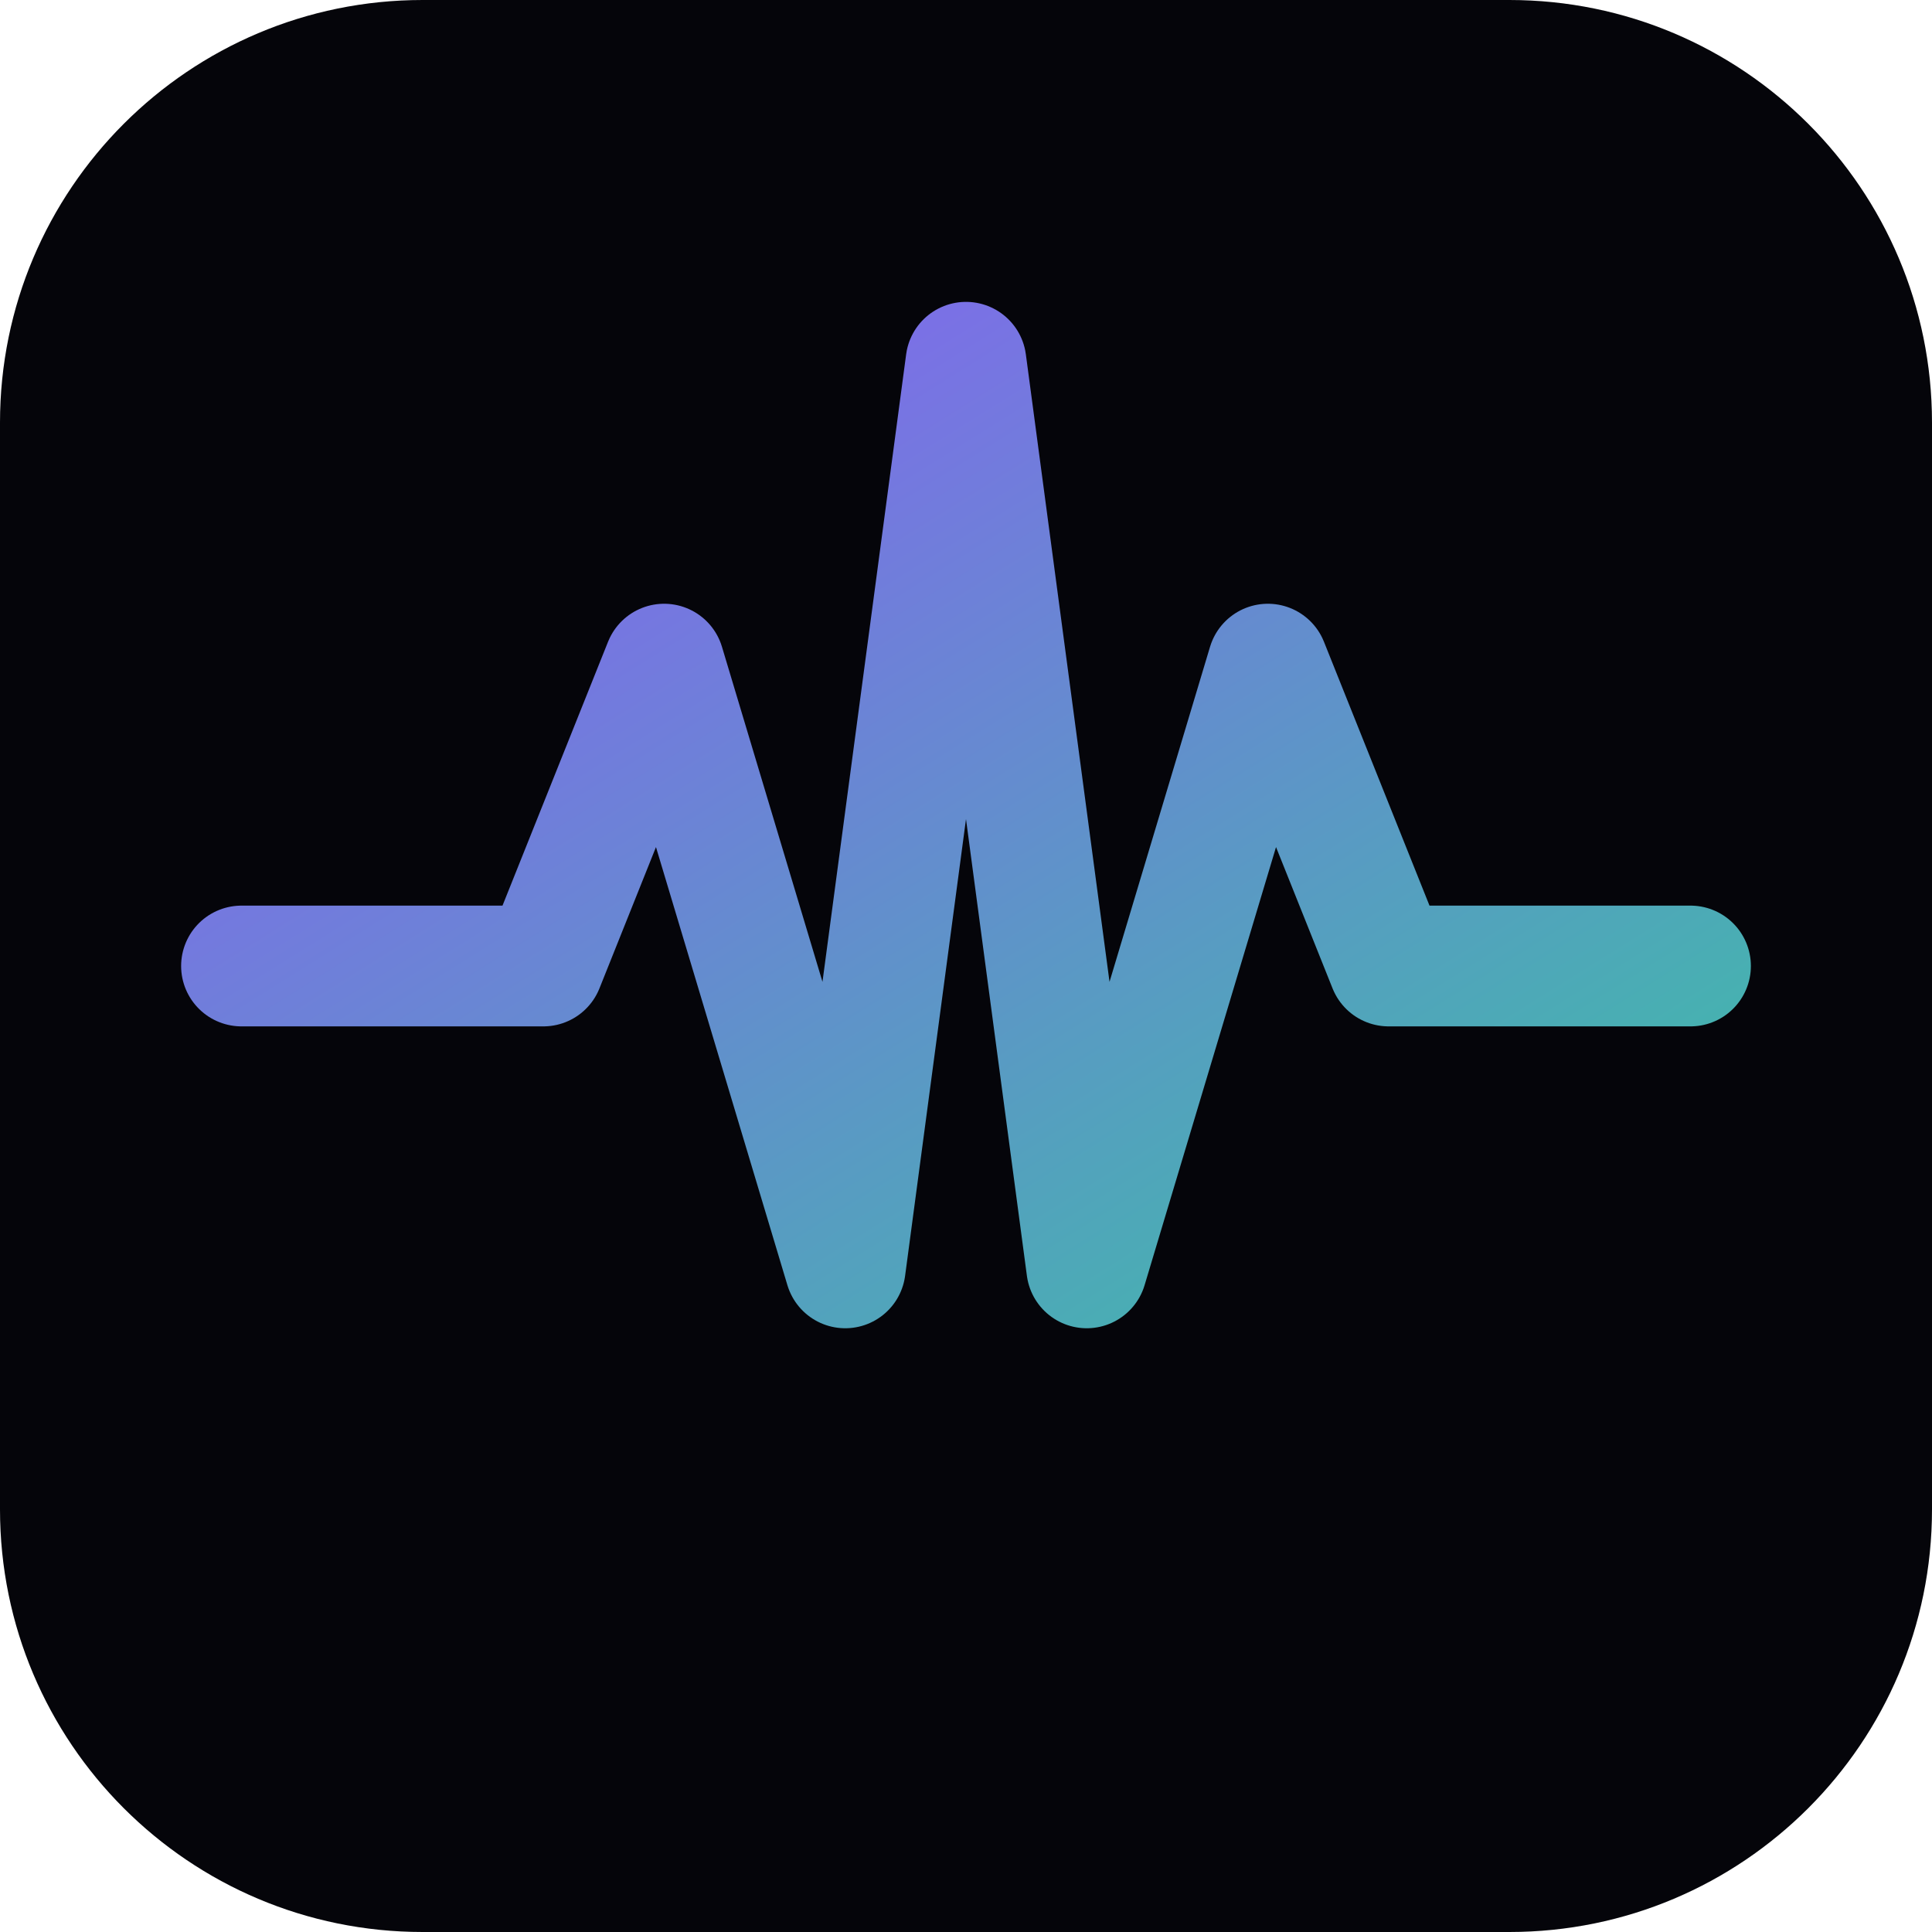
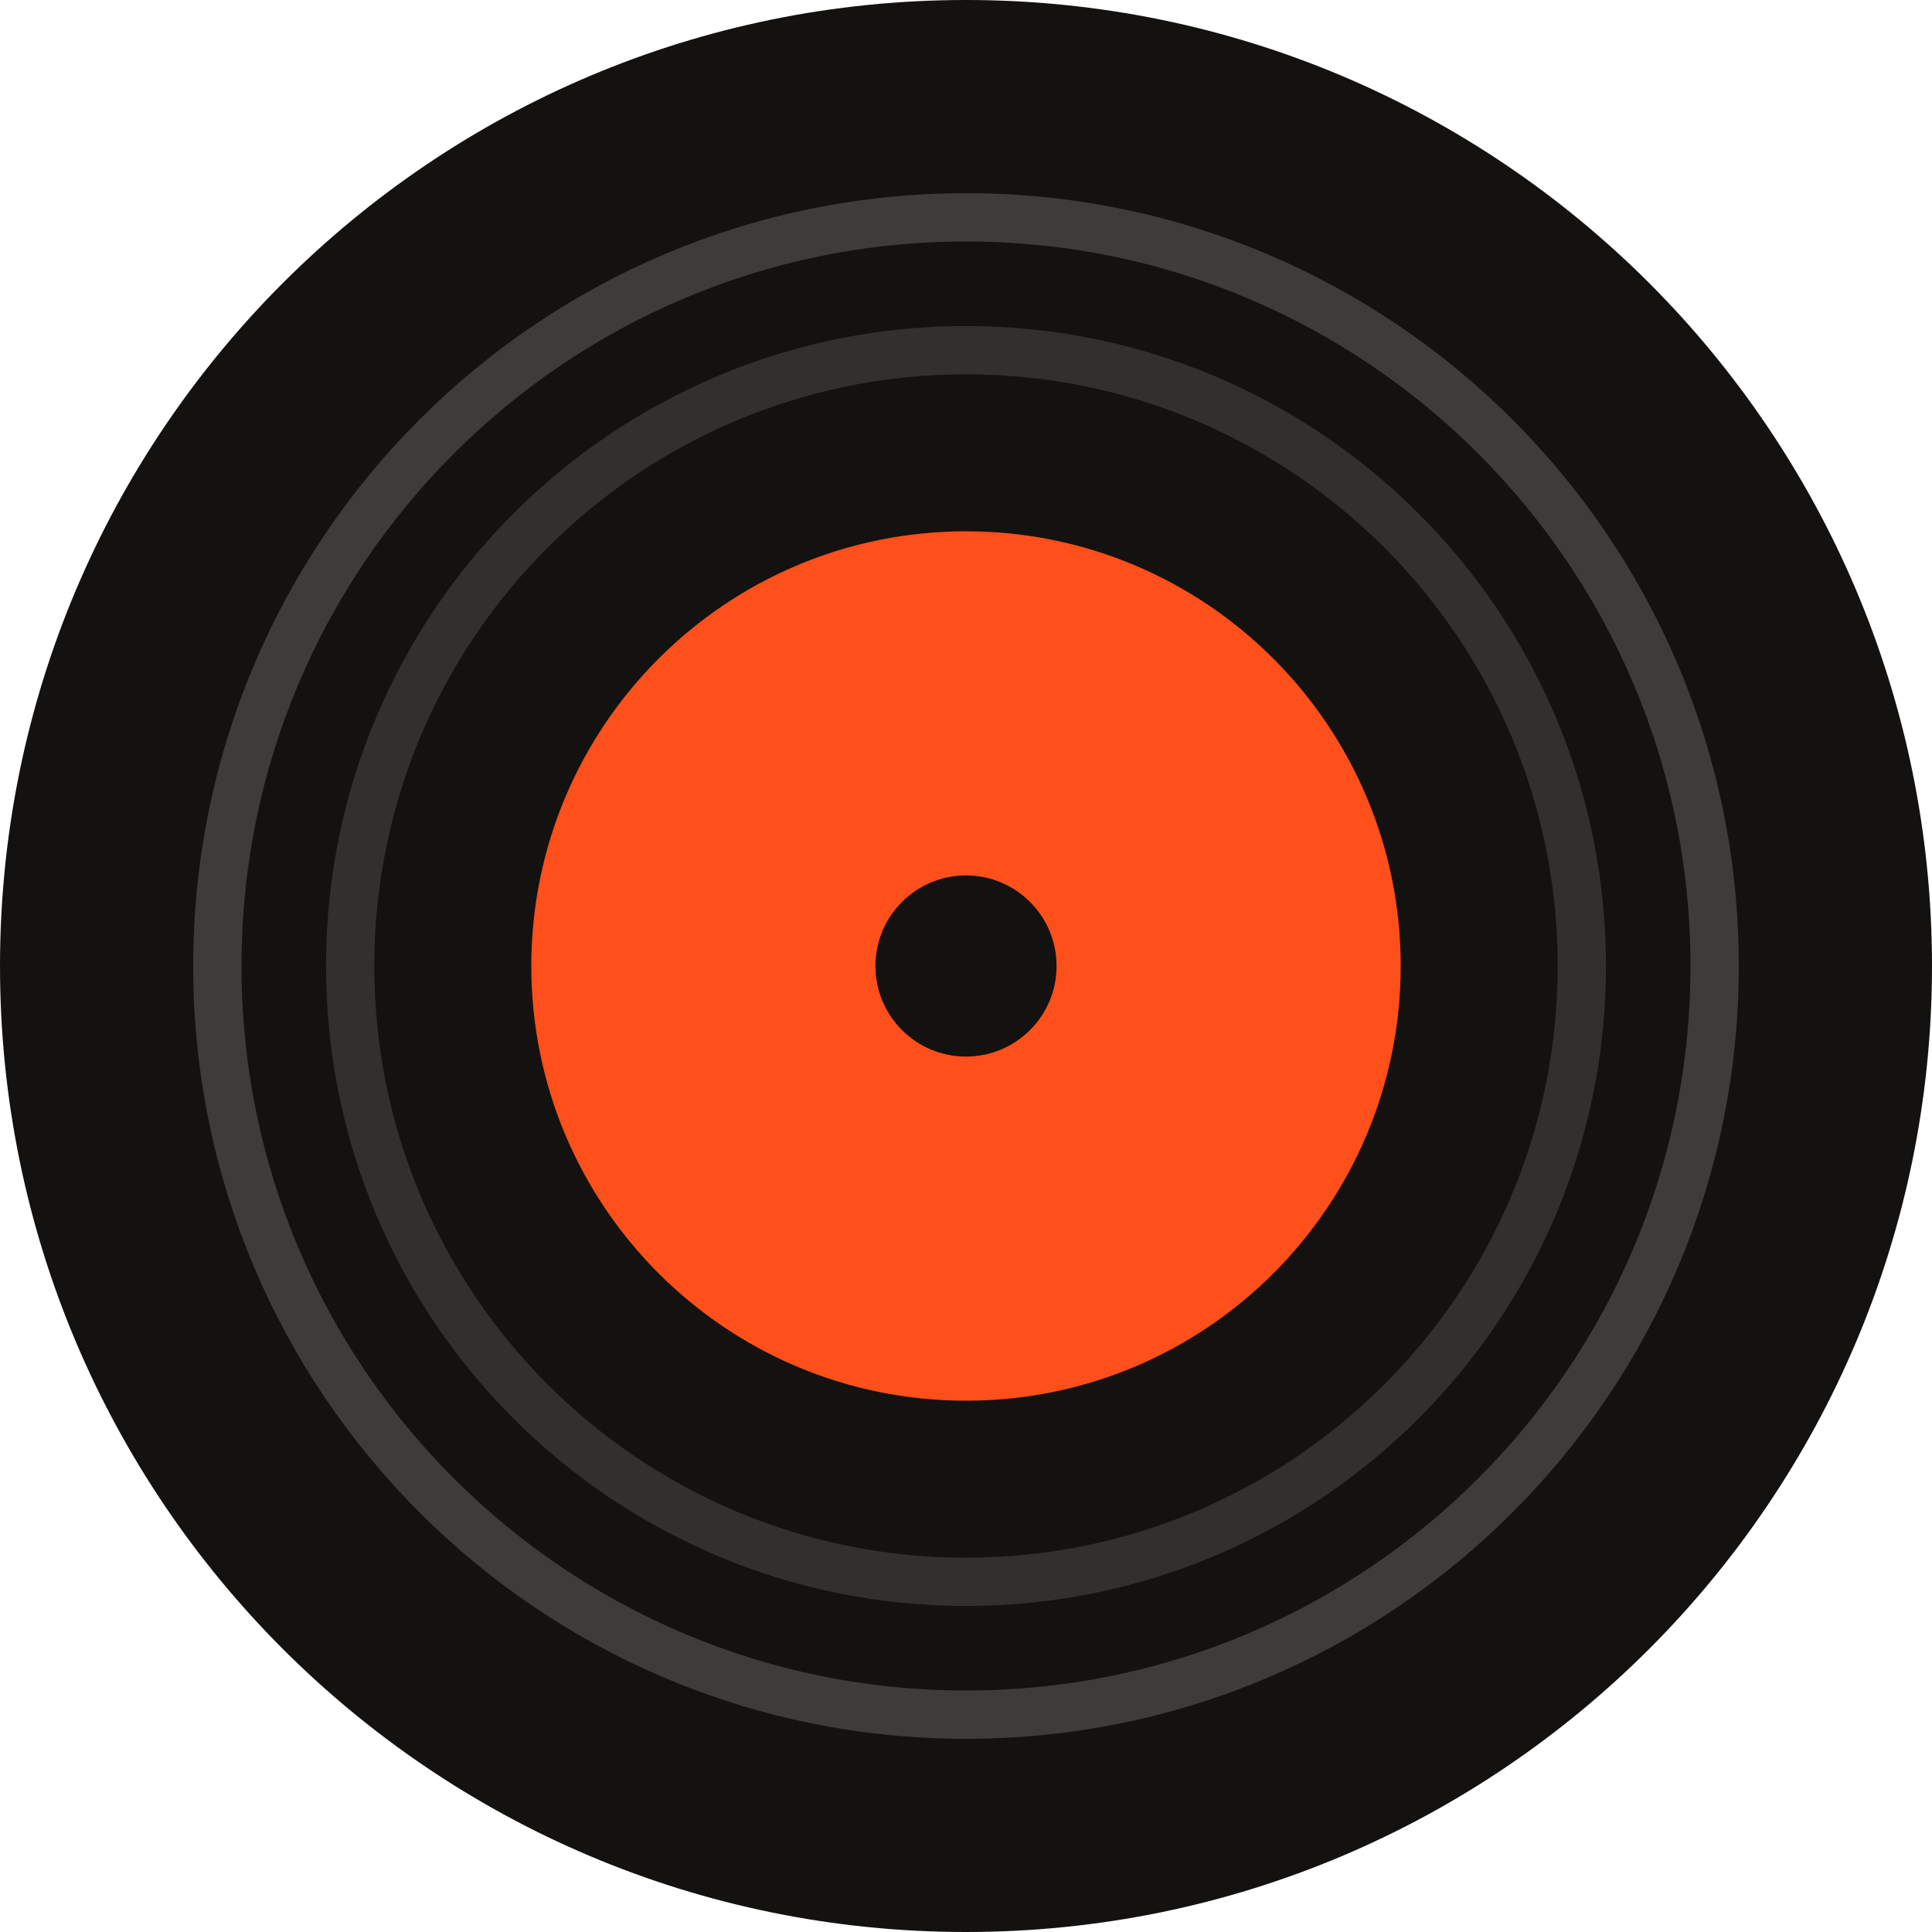
- <svg xmlns="http://www.w3.org/2000/svg" viewBox="0 0 32 32" role="img" aria-label="Pulse favicon">
-   <defs>
-     <linearGradient id="fav" x1="0%" y1="0%" x2="100%" y2="100%">
-       <stop offset="0%" stop-color="#8B5CF6" />
-       <stop offset="100%" stop-color="#3DBDA7" />
-     </linearGradient>
-   </defs>
-   <rect width="32" height="32" rx="7" fill="#05050A" />
-   <path d="M 4 16 L 9 16 L 11 11 L 14 21 L 16 6 L 18 21 L 21 11 L 23 16 L 28 16" stroke="url(#fav)" stroke-width="2" stroke-linecap="round" stroke-linejoin="round" fill="none" />
+ <svg xmlns="http://www.w3.org/2000/svg" viewBox="0 0 32 32" role="img" aria-label="Pulse">
+   <style>
+     .rim { stroke: #131210; }
+     @media (prefers-color-scheme: dark) { .rim { stroke: #ece7dc; stroke-opacity: 0.55; } }
+   </style>
+   <circle cx="16" cy="16" r="15" fill="#131210" />
+   <circle cx="16" cy="16" r="15.25" fill="none" class="rim" stroke-width="1.5" />
+   <circle cx="16" cy="16" r="12.4" fill="none" stroke="#ece7dc" stroke-opacity="0.2" stroke-width="0.8" />
+   <circle cx="16" cy="16" r="10.2" fill="none" stroke="#ece7dc" stroke-opacity="0.14" stroke-width="0.8" />
+   <circle cx="16" cy="16" r="7.2" fill="#ff4f1a" />
+   <circle cx="16" cy="16" r="1.5" fill="#131210" />
</svg>
